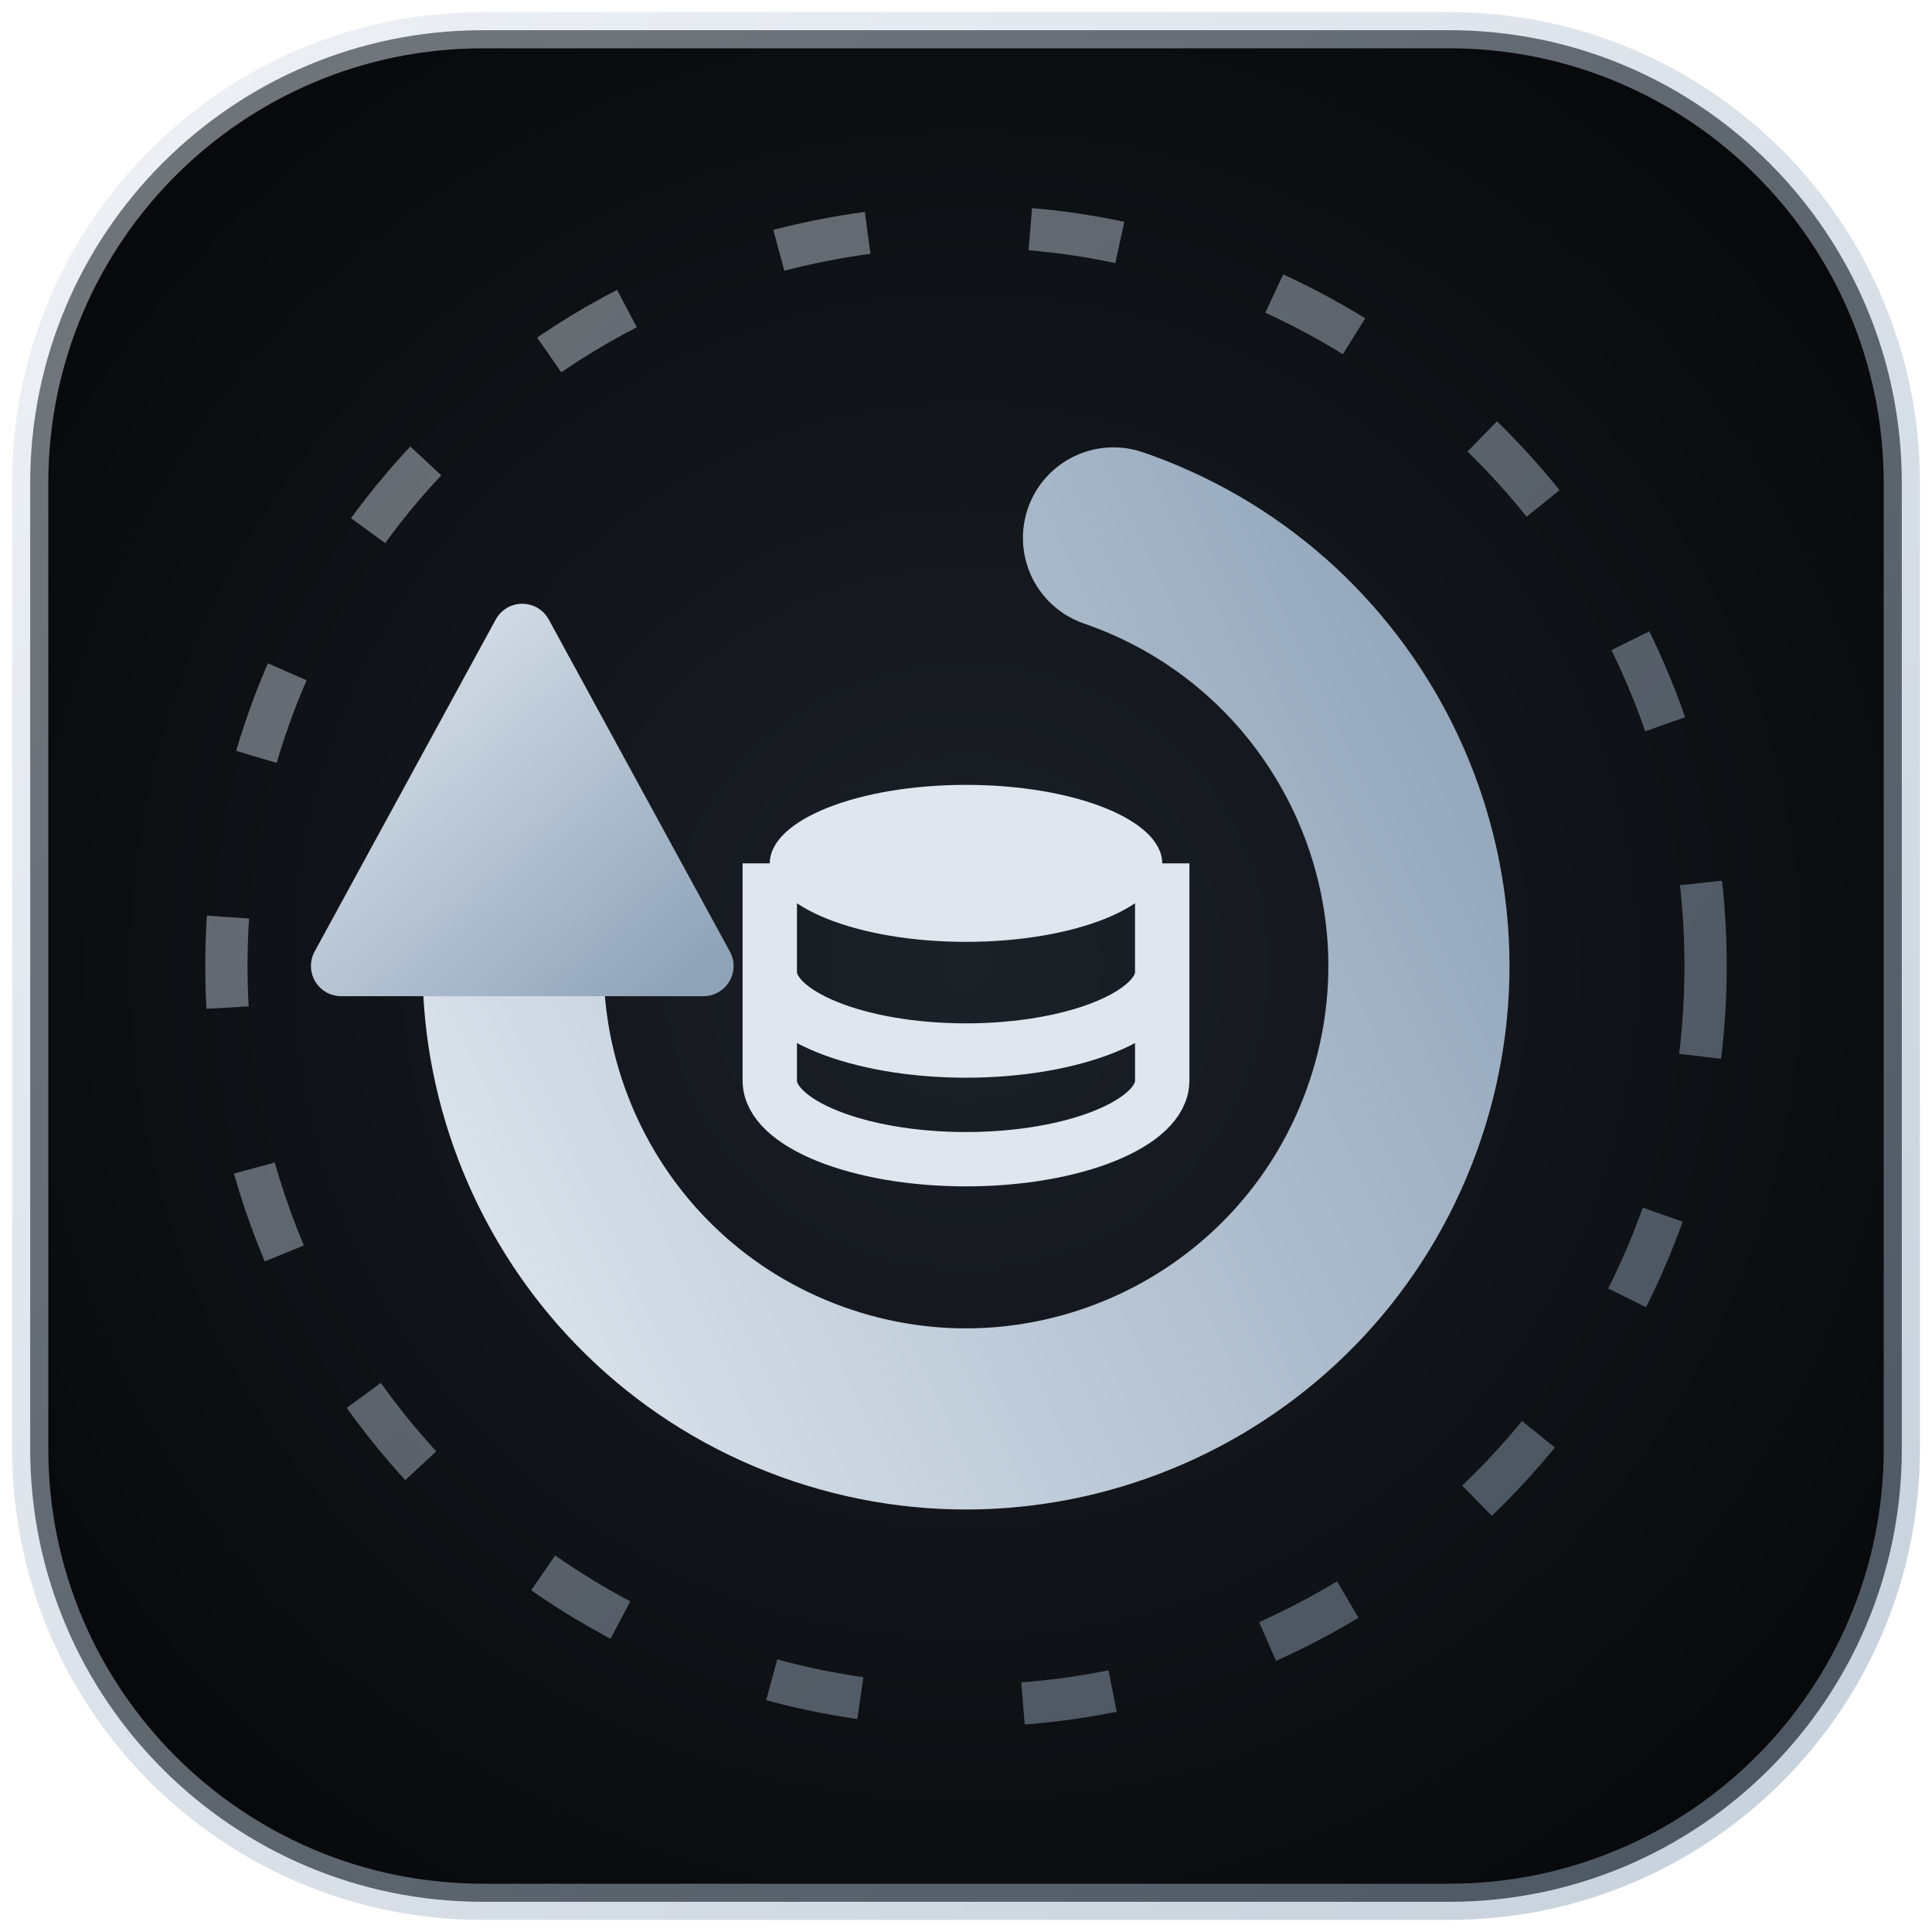
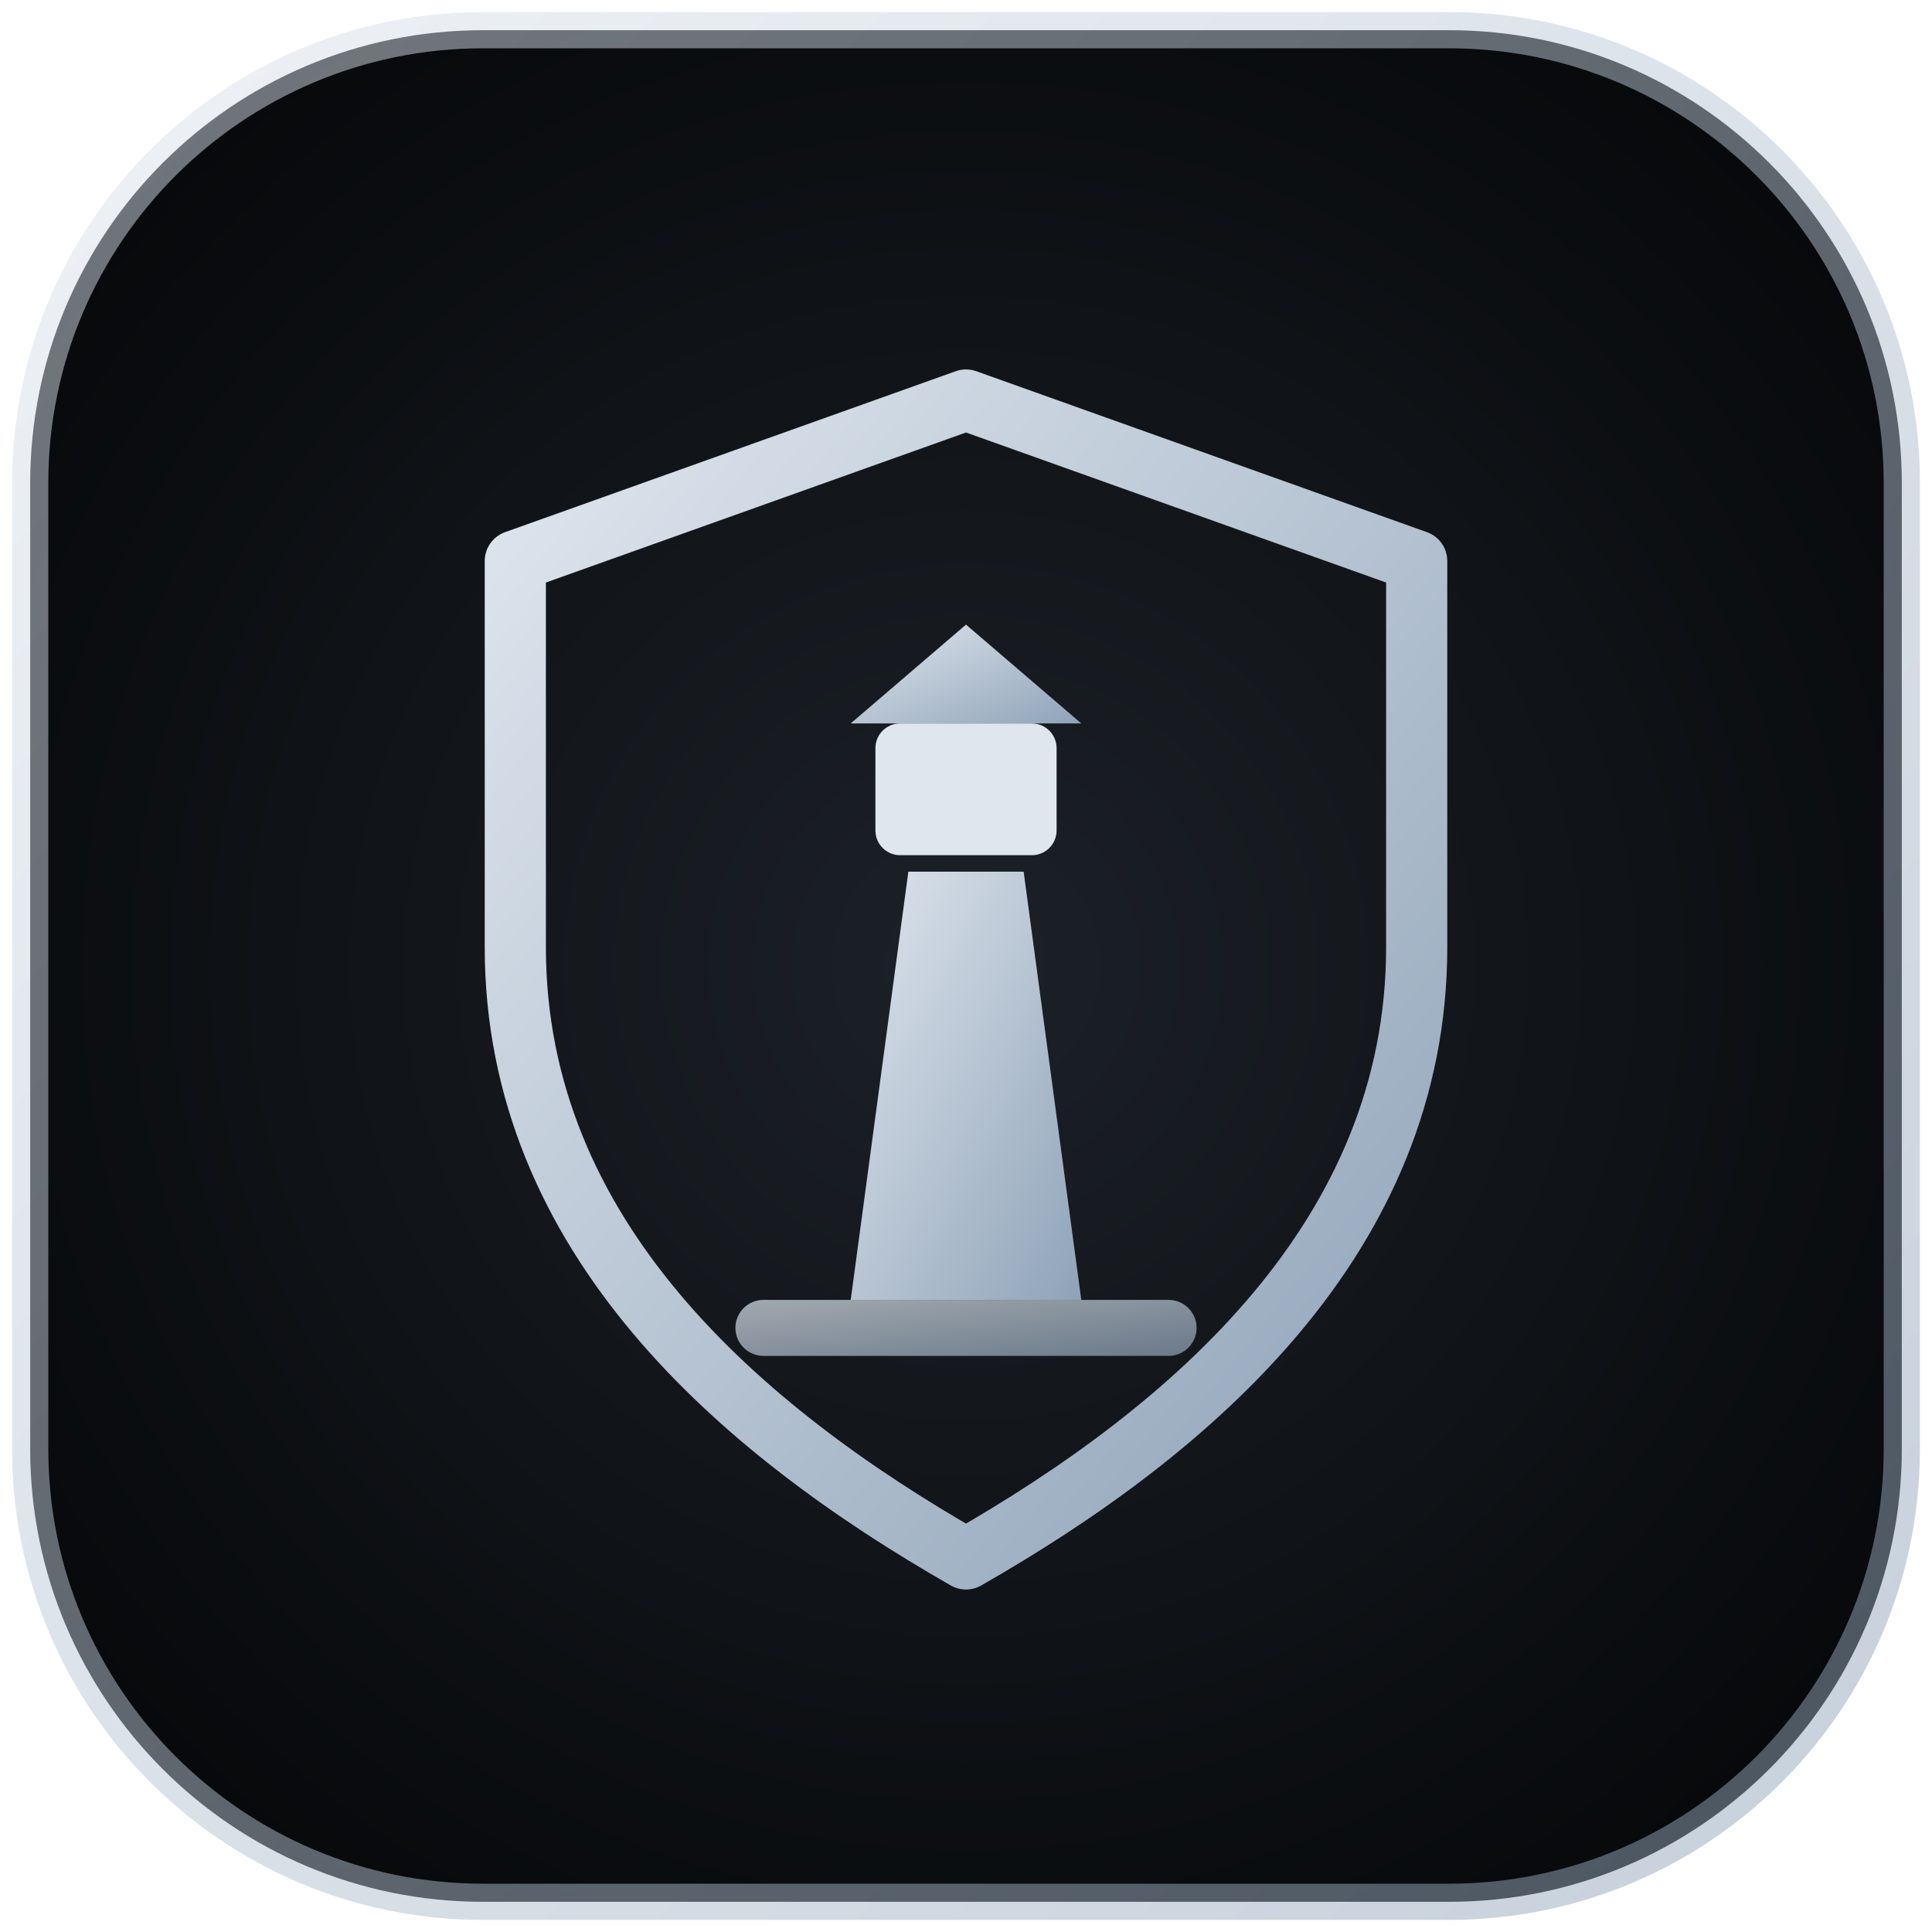
<svg xmlns="http://www.w3.org/2000/svg" viewBox="0 0 64 64">
  <defs>
    <linearGradient id="g" x1="0" y1="0" x2="1" y2="1">
      <stop offset="0" stop-color="#dfe6ee" />
      <stop offset="1" stop-color="#8fa3b8" />
    </linearGradient>
    <radialGradient id="r" cx=".5" cy=".5" r=".6">
      <stop offset="0" stop-color="#1c2128" />
      <stop offset="1" stop-color="#07090b" />
    </radialGradient>
  </defs>
  <rect x="1" y="1" width="62" height="62" rx="15" fill="url(#r)" stroke="url(#g)" stroke-opacity=".5" stroke-width="1.2" />
-   <circle cx="32" cy="32" r="24.5" fill="none" stroke="url(#g)" stroke-width="1.4" stroke-opacity=".45" stroke-dasharray="3 5.4" />
-   <circle cx="32" cy="32" r="15" fill="none" stroke="url(#g)" stroke-width="6" stroke-linecap="round" stroke-dasharray="66 28" transform="rotate(-70 32 32)" />
-   <polygon points="17.3,21 11.3,32 23.3,32" fill="url(#g)" stroke="url(#g)" stroke-width="2" stroke-linejoin="round" />
-   <ellipse cx="32" cy="28.6" rx="6.5" ry="2.6" fill="#dfe6ee" />
-   <path d="M25.5 28.6v7.2c0 1.4 2.9 2.6 6.5 2.6s6.5-1.2 6.5-2.6v-7.2M25.5 32.2c0 1.4 2.9 2.6 6.5 2.6s6.5-1.2 6.5-2.6" fill="none" stroke="#dfe6ee" stroke-width="1.8" />
+   <g transform="translate(32 32) scale(0.62) translate(-54 -56)">
+     <path d="M0 -17 L14 -12 V0 C14 9 7 15 0 19 C-7 15 -14 9 -14 0 V-12 Z" transform="translate(54 55) scale(1.72)" fill="none" stroke="url(#g)" stroke-width="1.9" stroke-linejoin="round" />
+     <g transform="translate(54 58) scale(.88) translate(-54 -58)">
+       <path d="M47 76 L50.5 50 L57.5 50 L61 76 Z" fill="url(#g)" />
+       <rect x="48.5" y="41" width="11" height="8" rx="1.5" fill="#dfe6ee" />
+       <path d="M47 41 L54 35 L61 41 Z" fill="url(#g)" />
+       <rect x="40" y="76" width="28" height="3.4" rx="1.7" fill="url(#g)" fill-opacity=".7" />
+     </g>
+   </g>
</svg>
